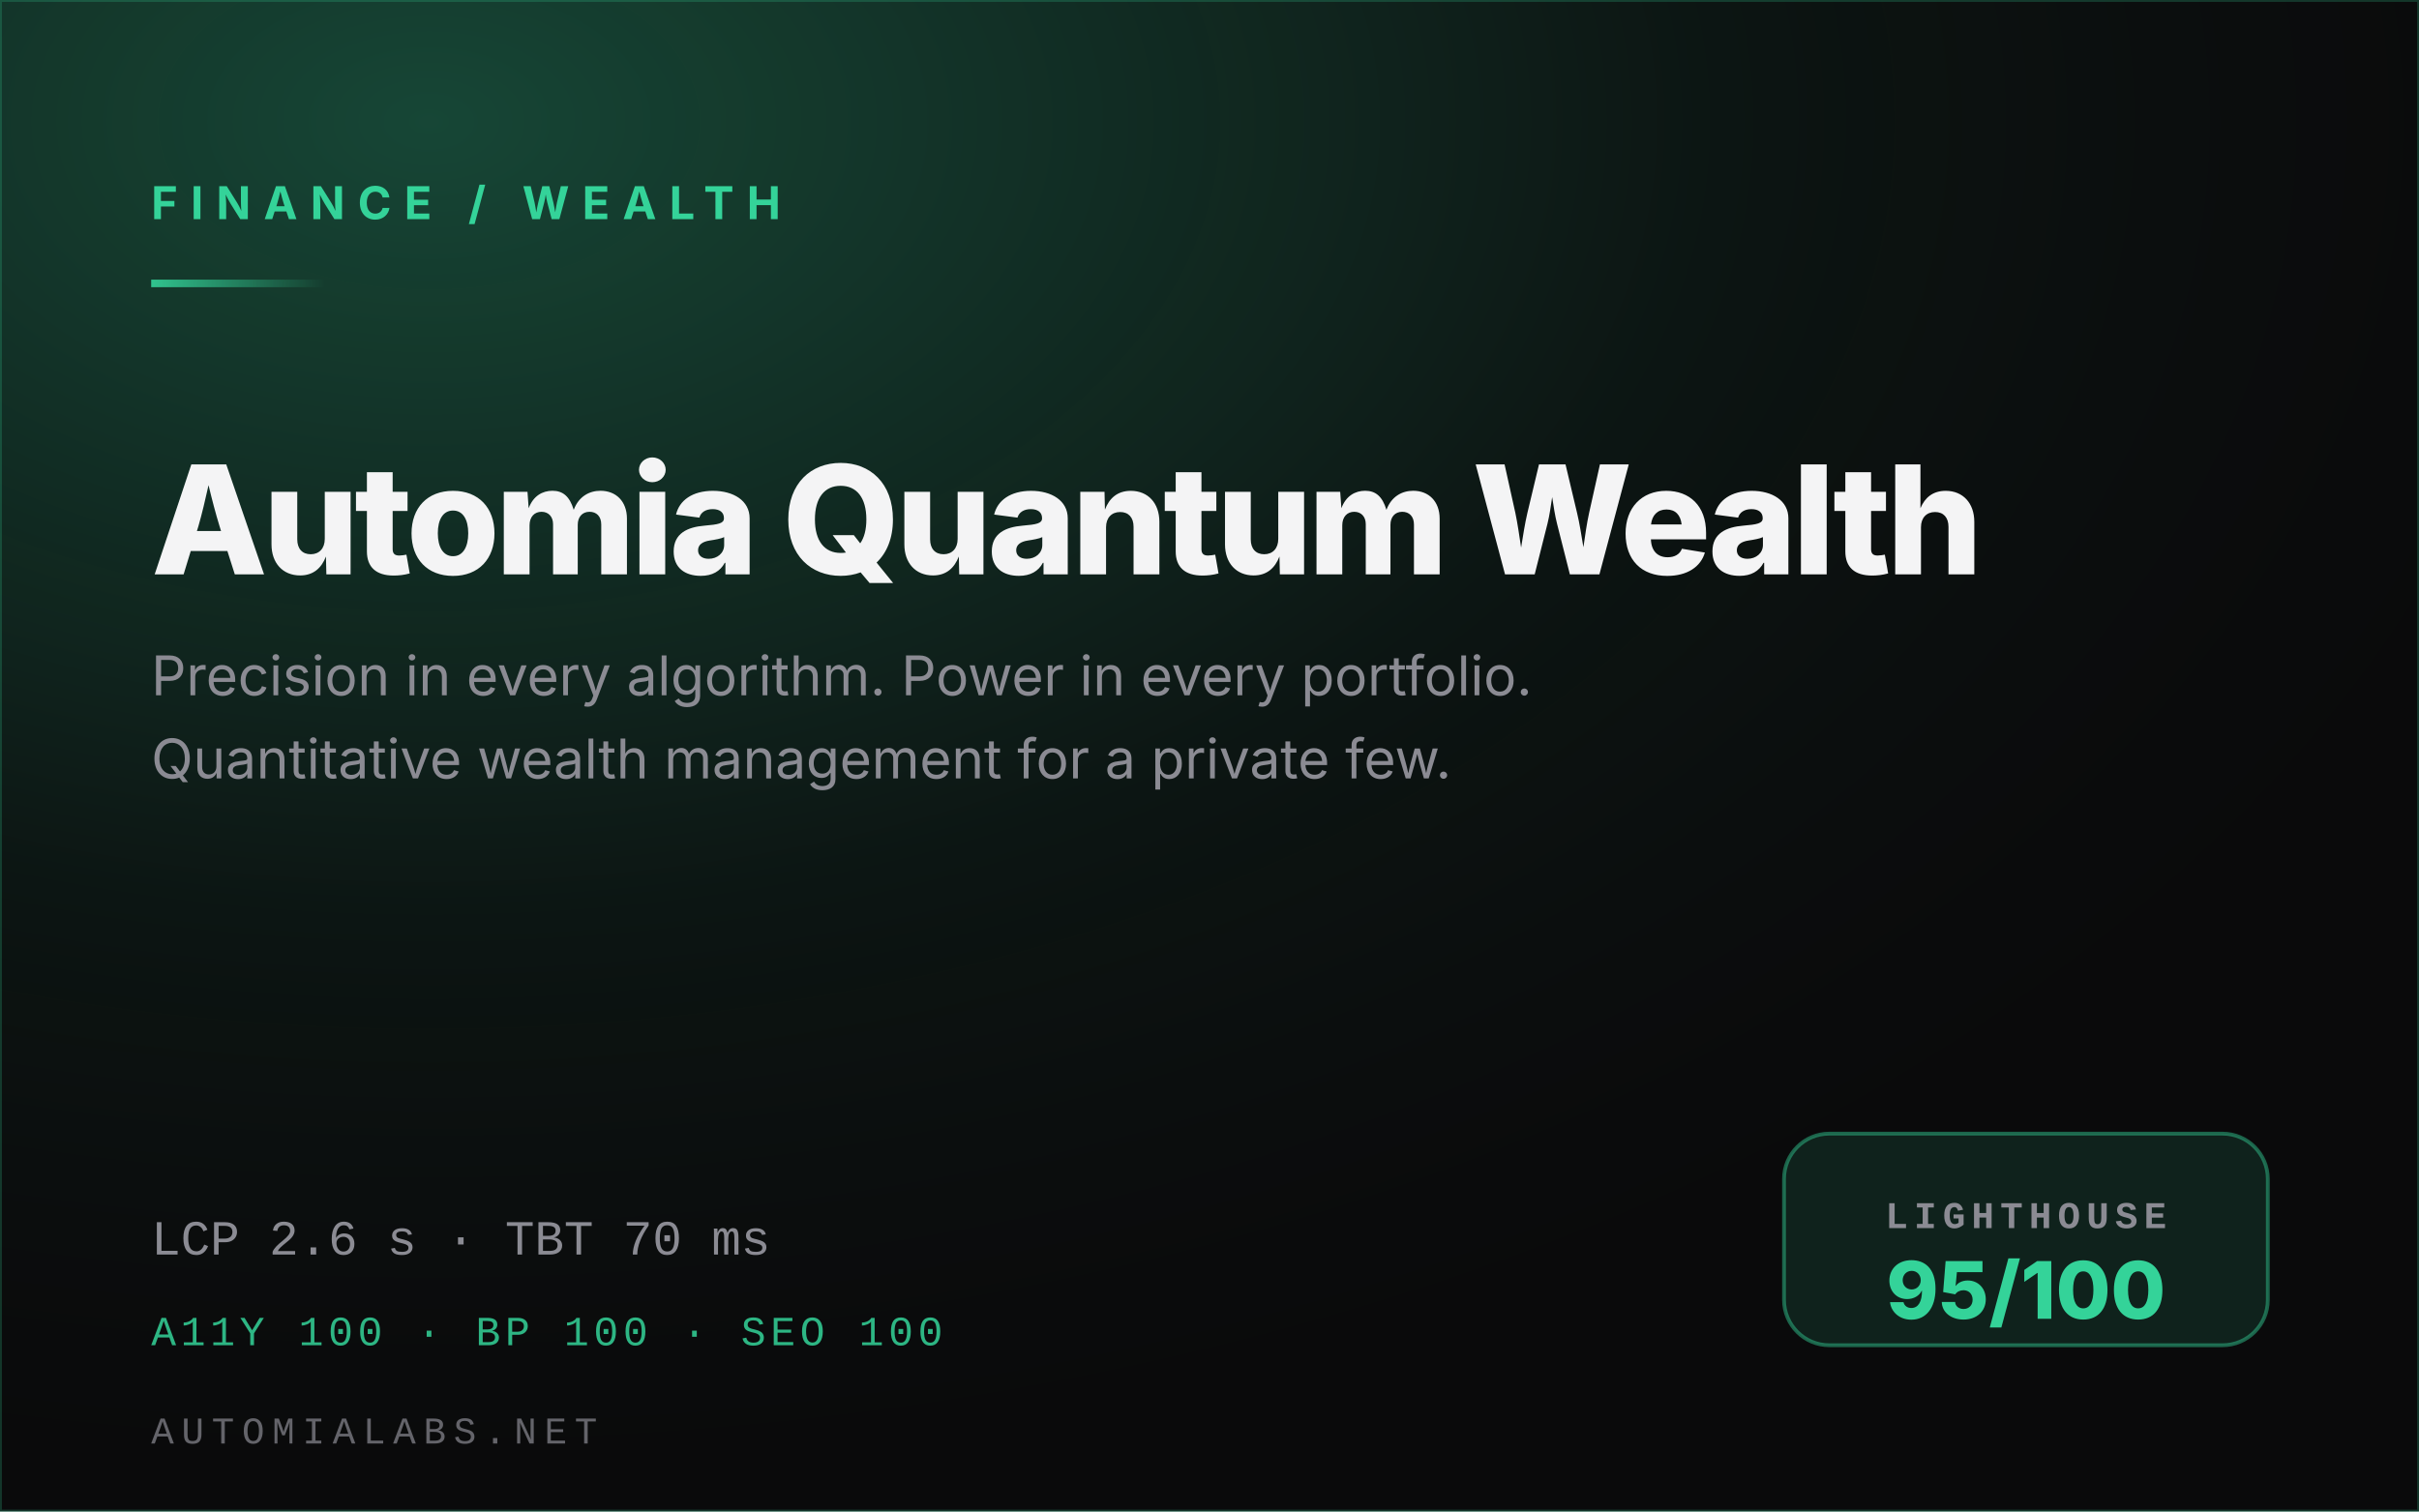
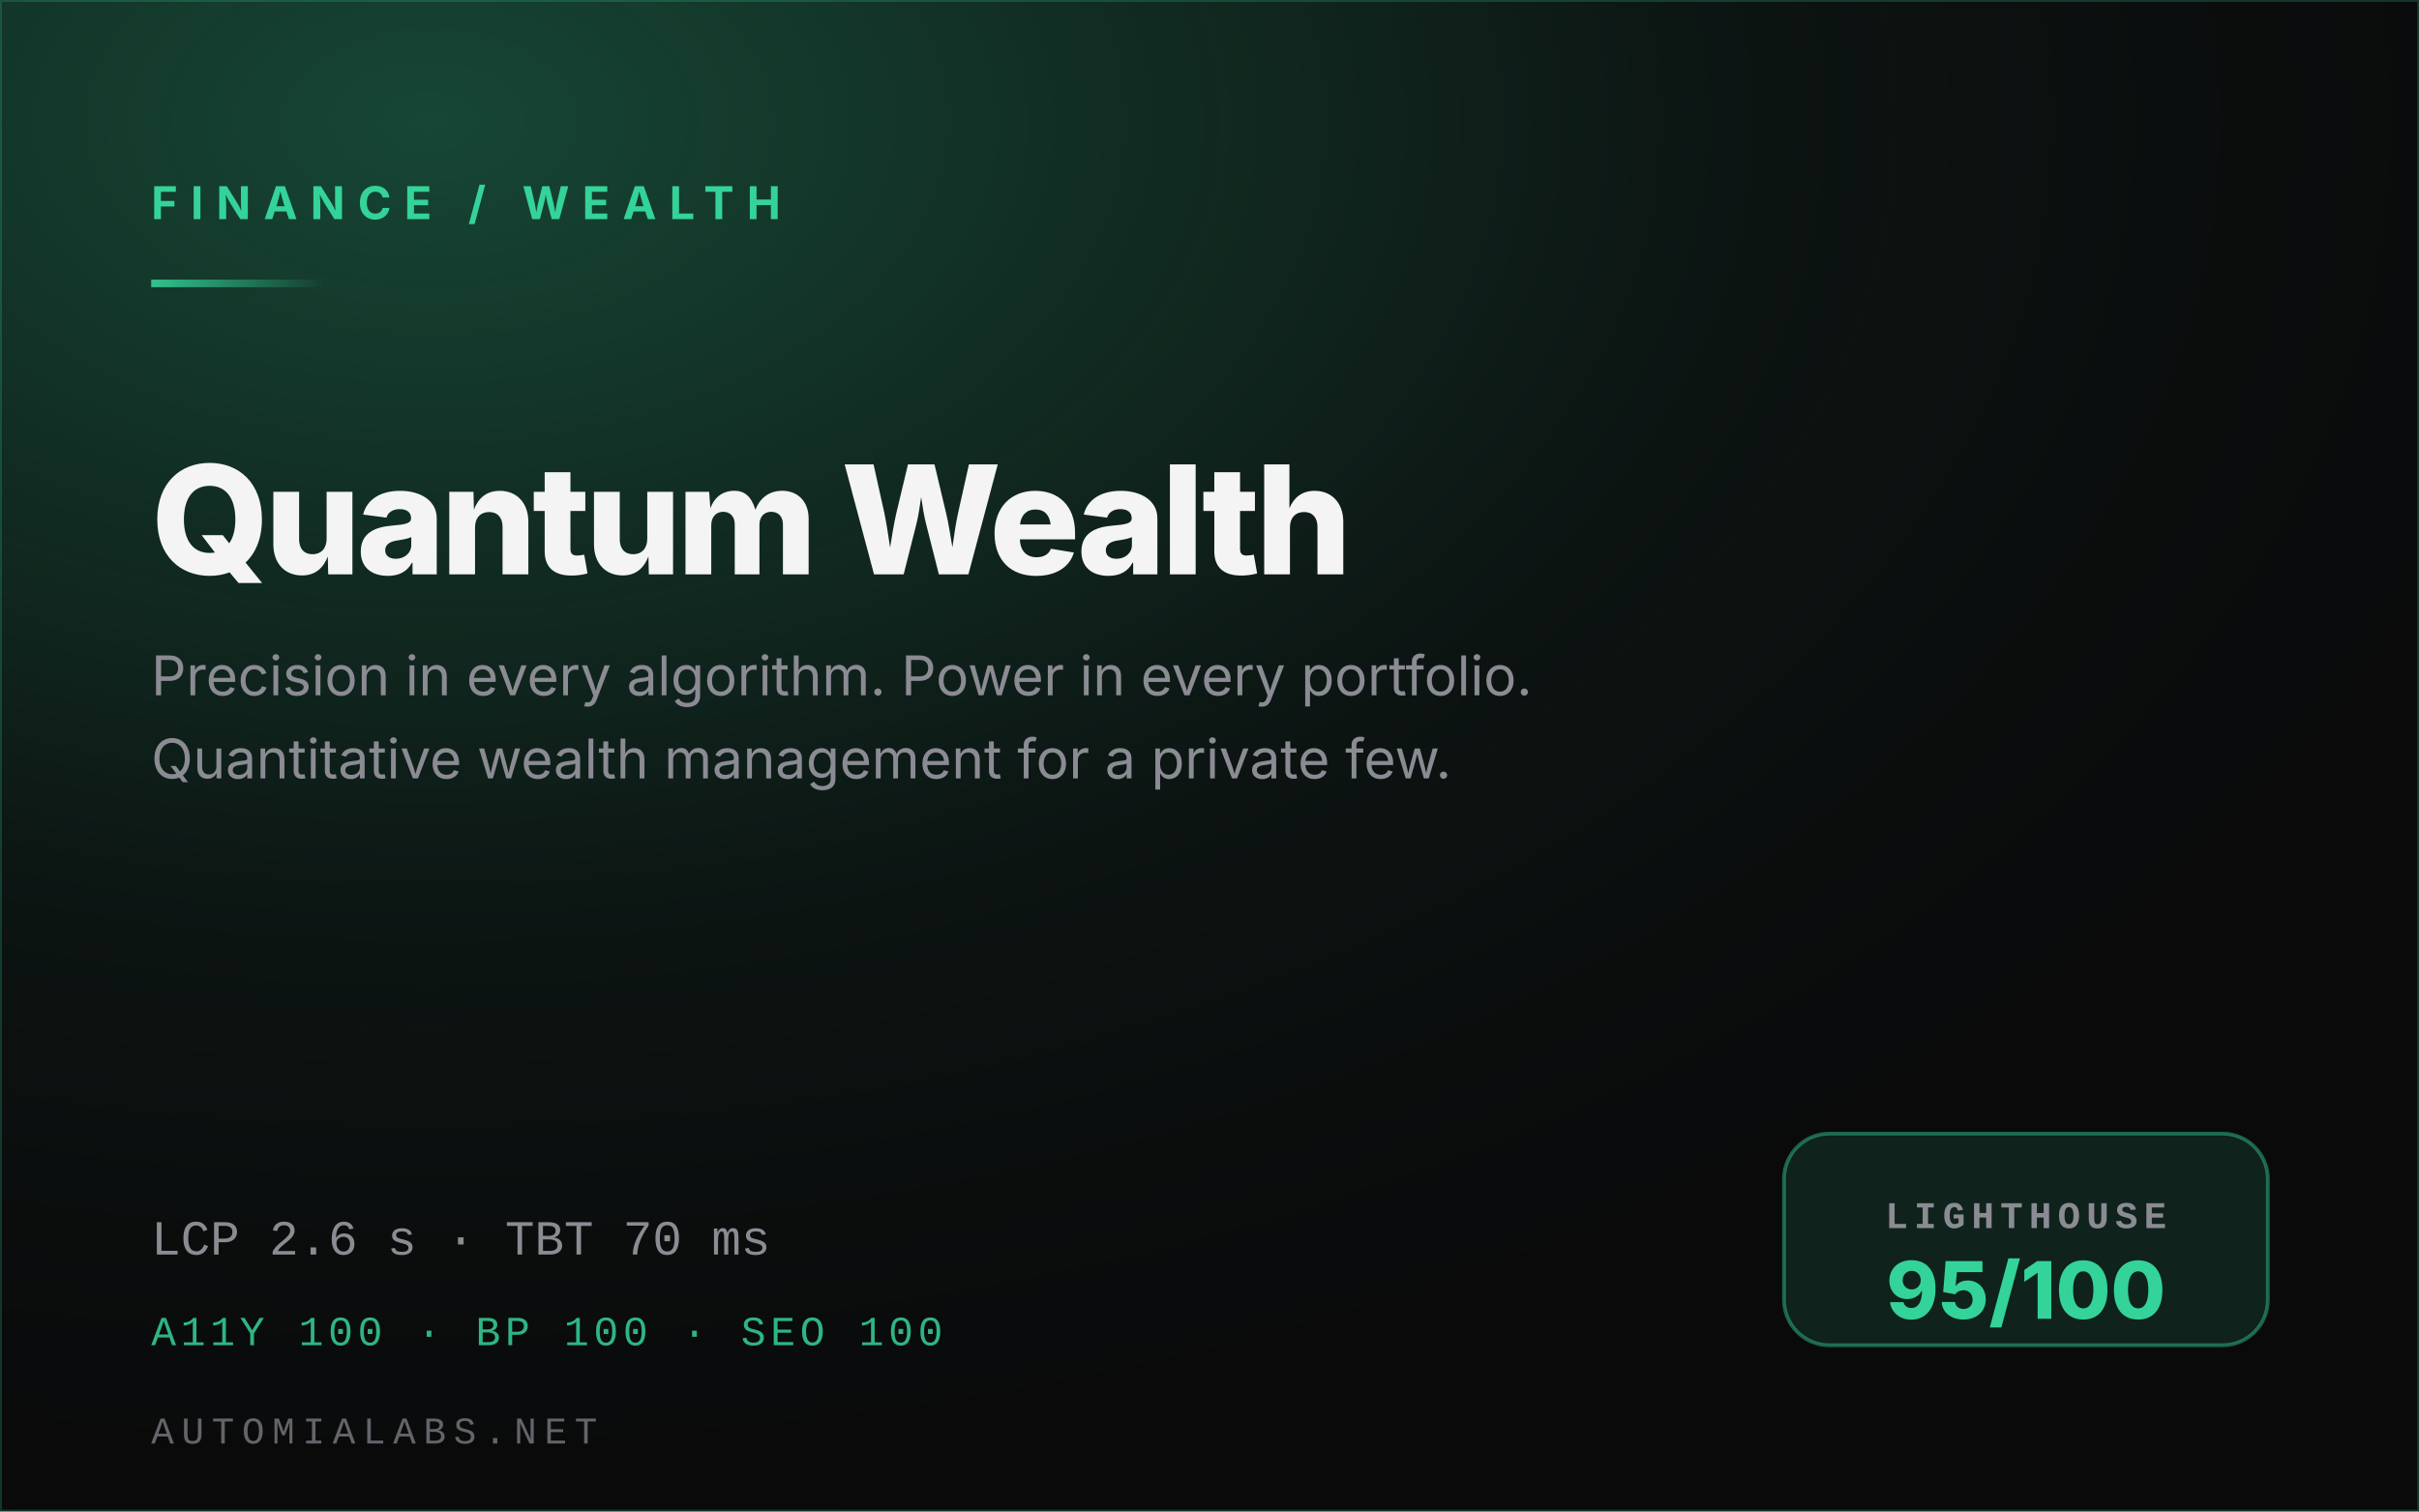
- <svg xmlns="http://www.w3.org/2000/svg" width="640" height="400" viewBox="0 0 640 400" role="img" aria-label="Automia Quantum Wealth">
+ <svg xmlns="http://www.w3.org/2000/svg" width="640" height="400" viewBox="0 0 640 400" role="img" aria-label="Quantum Wealth — Algorithmic Wealth Management Flagship">
  <defs>
    <radialGradient id="g" cx="18%" cy="8%" r="95%">
      <stop offset="0%" stop-color="#34d399" stop-opacity="0.30" />
      <stop offset="55%" stop-color="#34d399" stop-opacity="0.06" />
      <stop offset="100%" stop-color="#0a0a0b" stop-opacity="0" />
    </radialGradient>
    <linearGradient id="line" x1="0" y1="0" x2="1" y2="0">
      <stop offset="0%" stop-color="#34d399" stop-opacity="0.9" />
      <stop offset="100%" stop-color="#34d399" stop-opacity="0" />
    </linearGradient>
  </defs>
  <rect width="640" height="400" fill="#0a0a0b" />
  <rect width="640" height="400" fill="url(#g)" />
  <rect x="0" y="0" width="640" height="400" fill="none" stroke="#34d399" stroke-opacity="0.22" />
  <text x="40" y="58" font-family="Inter, -apple-system, 'Segoe UI', Helvetica, Arial, sans-serif" font-size="12" font-weight="700" letter-spacing="3.4" fill="#34d399">FINANCE / WEALTH</text>
  <rect x="40" y="74" width="46" height="2" fill="url(#line)" />
-   <text x="40" y="152" font-family="Inter, -apple-system, 'Segoe UI', Helvetica, Arial, sans-serif" font-size="40" font-weight="800" letter-spacing="-1.2" fill="#f4f4f5">Automia Quantum Wealth</text>
+   <text x="40" y="152" font-family="Inter, -apple-system, 'Segoe UI', Helvetica, Arial, sans-serif" font-size="40" font-weight="800" letter-spacing="-1.2" fill="#f4f4f5">Quantum Wealth</text>
  <text x="40" y="184" font-family="Inter, -apple-system, 'Segoe UI', Helvetica, Arial, sans-serif" font-size="14.5" fill="#8b8b93">Precision in every algorithm. Power in every portfolio.</text>
  <text x="40" y="206" font-family="Inter, -apple-system, 'Segoe UI', Helvetica, Arial, sans-serif" font-size="14.5" fill="#8b8b93">Quantitative wealth management for a private few.</text>
  <rect x="472" y="300" width="128" height="56" rx="12" fill="#34d399" fill-opacity="0.12" stroke="#34d399" stroke-opacity="0.45" />
  <text x="536" y="325" text-anchor="middle" font-family="'SF Mono', 'Cascadia Mono', Consolas, 'Courier New', monospace" font-size="10" font-weight="600" letter-spacing="1.6" fill="#8b8b93">LIGHTHOUSE</text>
  <text x="536" y="349" text-anchor="middle" font-family="Inter, -apple-system, 'Segoe UI', Helvetica, Arial, sans-serif" font-size="21" font-weight="800" fill="#34d399">95/100</text>
  <text x="40" y="332" font-family="'SF Mono', 'Cascadia Mono', Consolas, 'Courier New', monospace" font-size="13" fill="#8b8b93">LCP 2.6 s   ·   TBT 70 ms</text>
  <text x="40" y="356" font-family="'SF Mono', 'Cascadia Mono', Consolas, 'Courier New', monospace" font-size="11" letter-spacing="1.2" fill="#34d399" fill-opacity="0.85">A11Y 100  ·  BP 100  ·  SEO 100</text>
  <text x="40" y="382" font-family="'SF Mono', 'Cascadia Mono', Consolas, 'Courier New', monospace" font-size="10" letter-spacing="2" fill="#8b8b93" fill-opacity="0.7">AUTOMIALABS.NET</text>
</svg>
